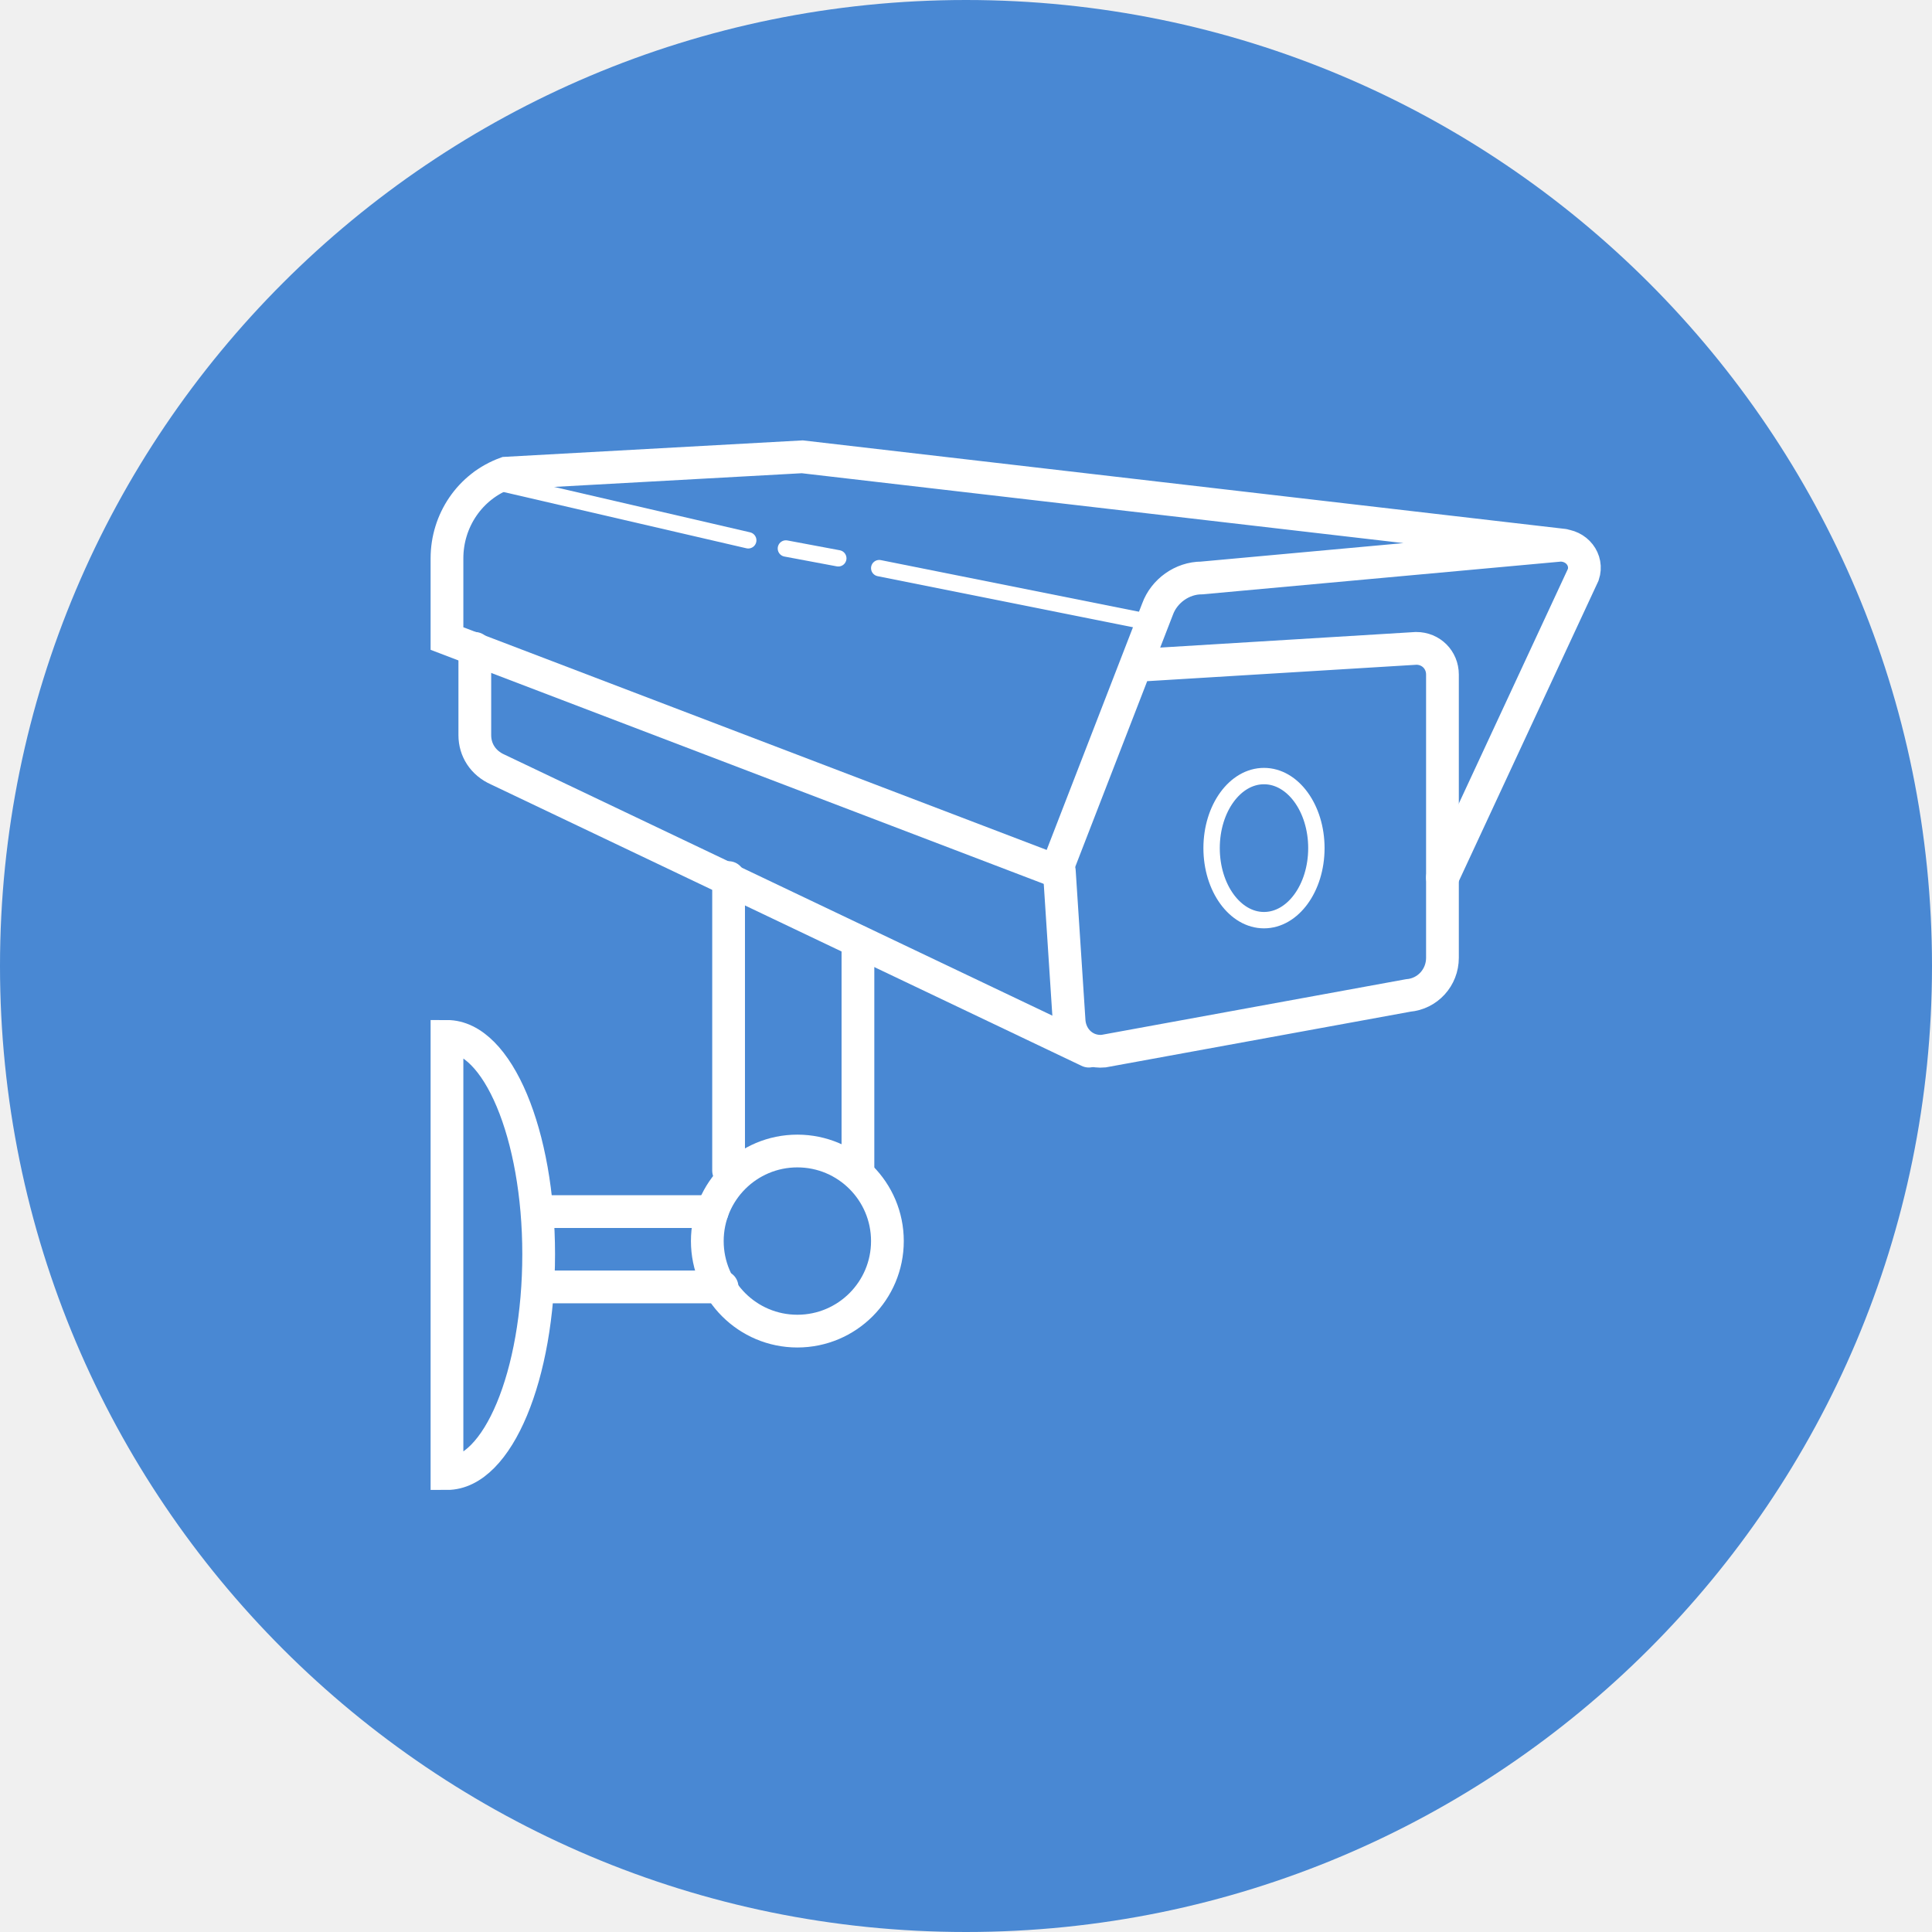
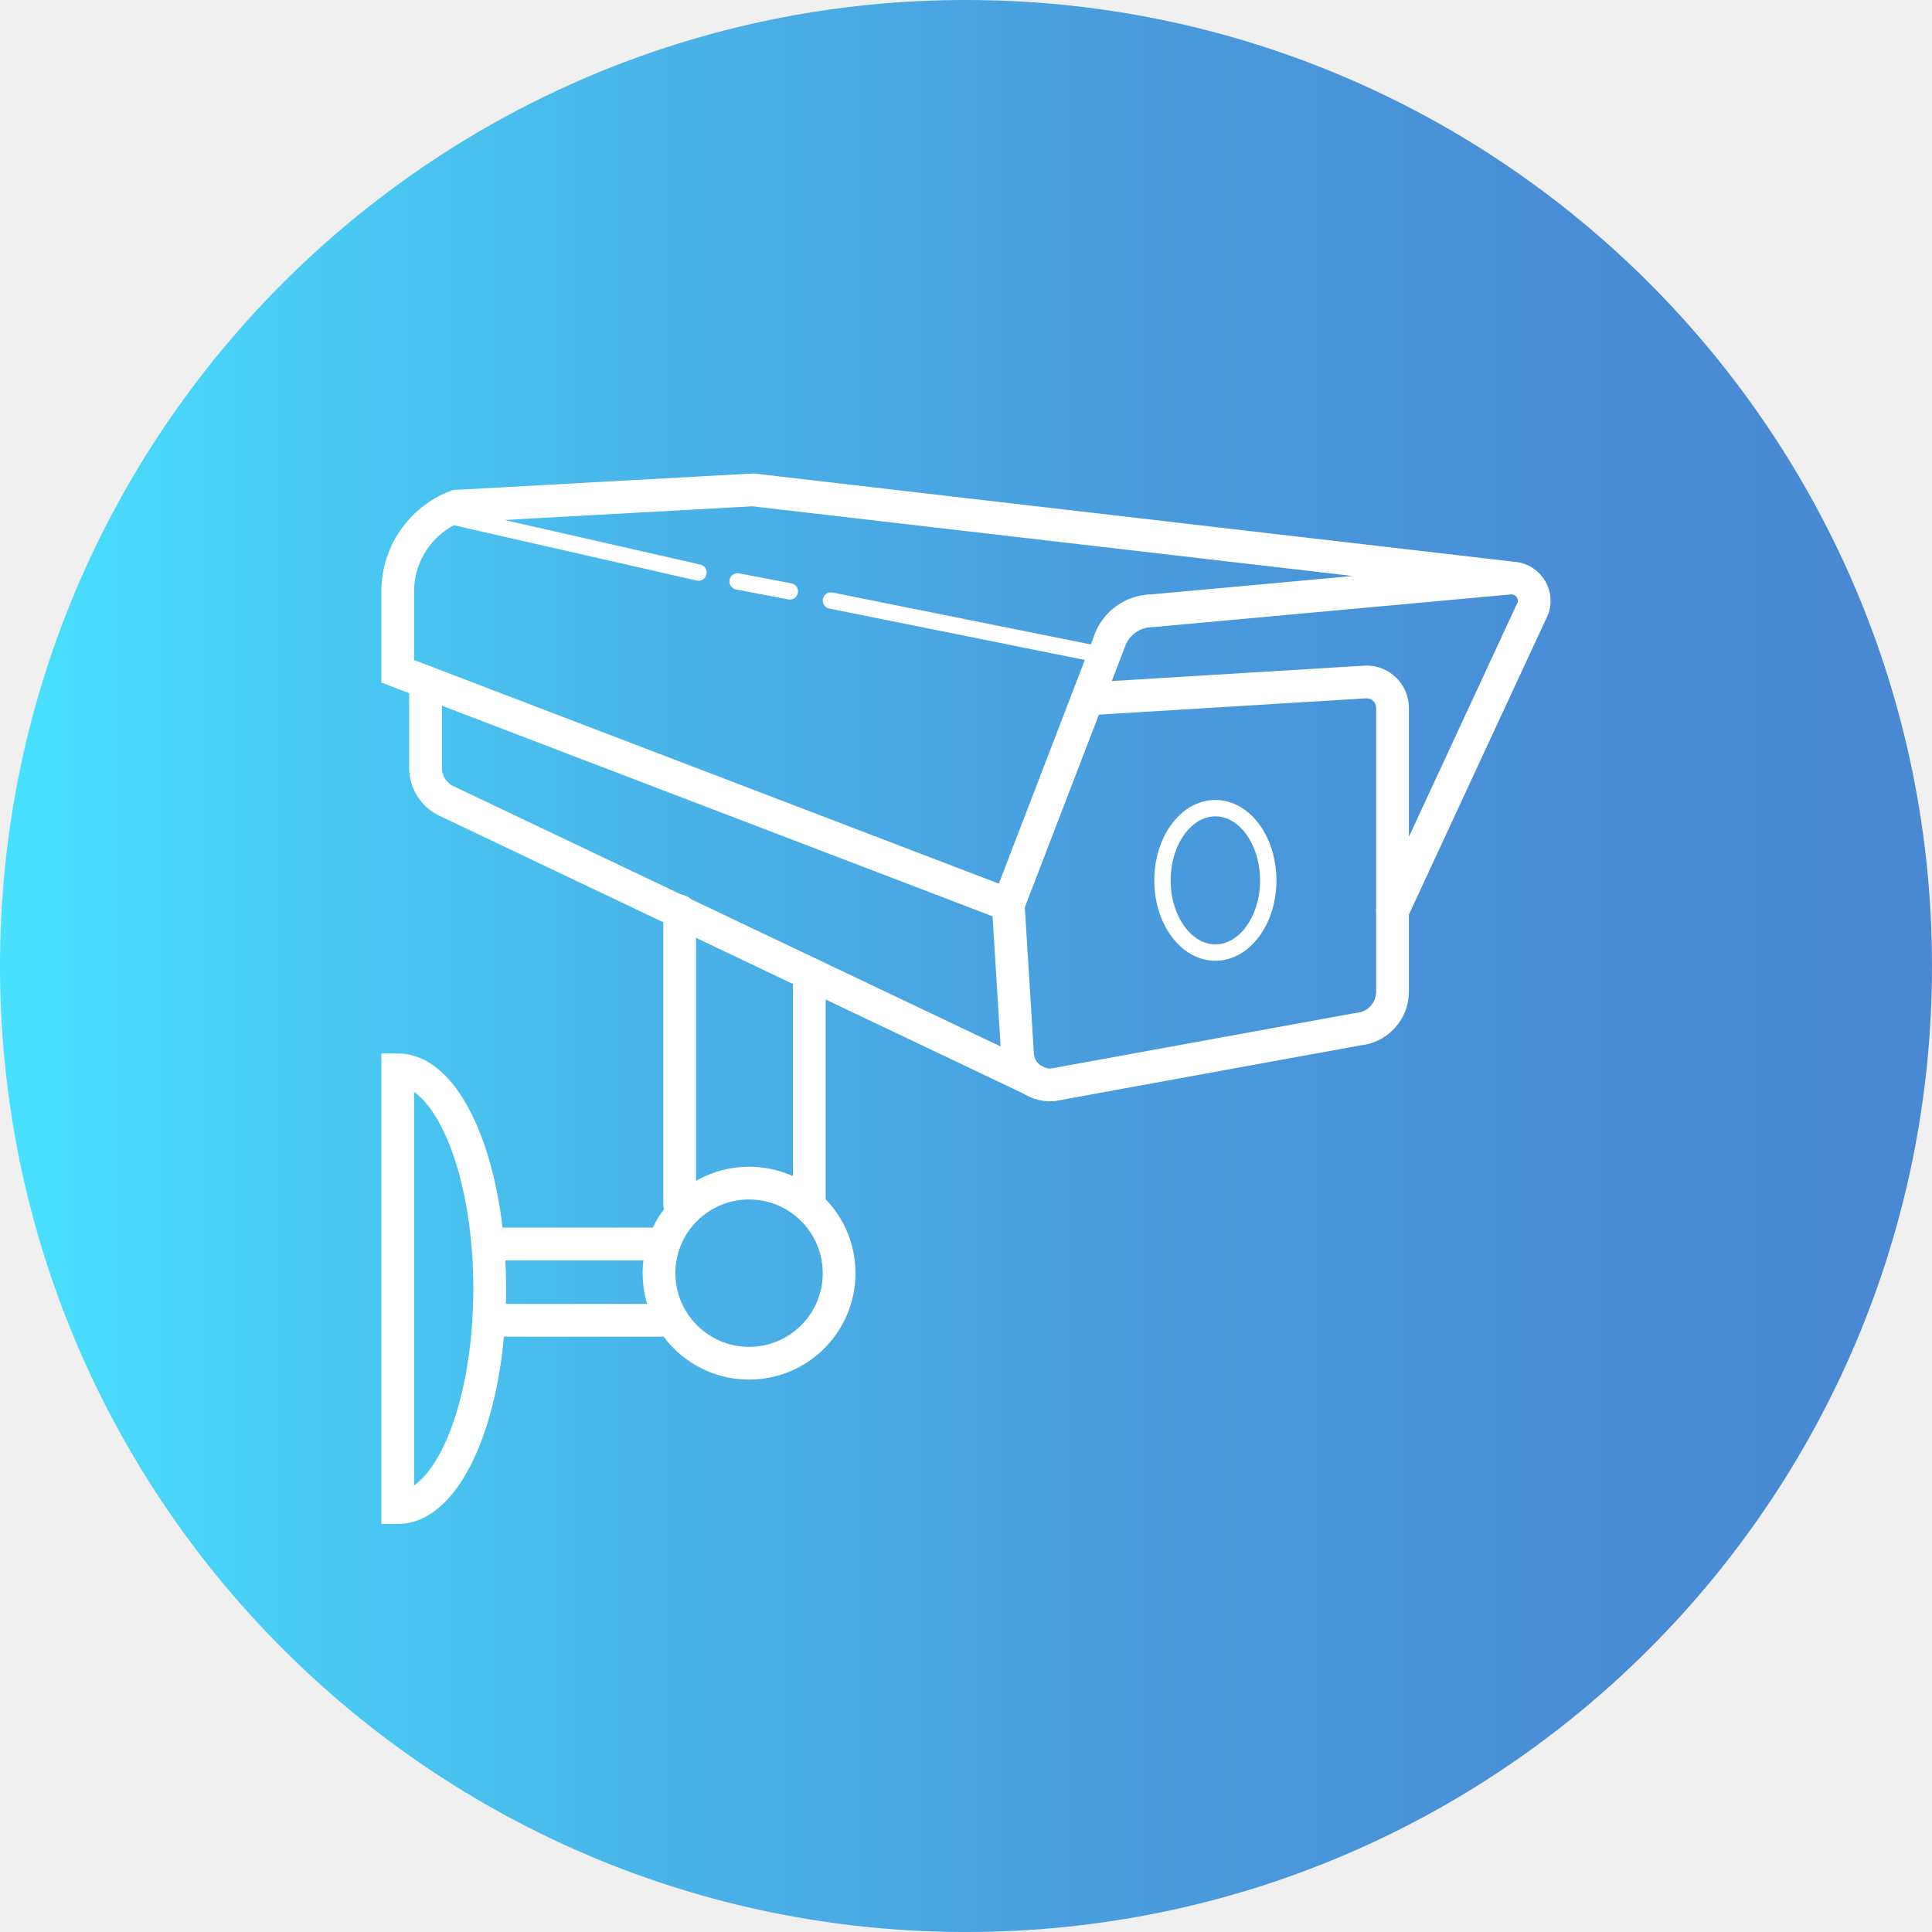
<svg xmlns="http://www.w3.org/2000/svg" version="1.1" id="Capa_1" x="0px" y="0px" viewBox="0 0 118 118" style="enable-background:new 0 0 118 118;" xml:space="preserve">
  <style type="text/css">
- 	.st0{fill:#4988D3;}
- 	.st1{fill:#4988D3;stroke:#FFFFFF;stroke-width:2;stroke-linecap:round;stroke-miterlimit:10;}
- 	.st2{fill:none;stroke:#FFFFFF;stroke-width:2;stroke-linecap:round;stroke-miterlimit:10;}
- 	.st3{fill:none;stroke:#FFFFFF;stroke-linecap:round;stroke-miterlimit:10;}
- 	.st4{fill:none;stroke:#FFFFFF;stroke-width:2;stroke-linecap:round;stroke-miterlimit:5;}
+ 	.st0{fill:url(#SVGID_1_);}
+ 	.st1{fill:none;stroke:#FFFFFF;stroke-width:2;stroke-linecap:round;stroke-miterlimit:10;}
+ 	.st2{fill:none;stroke:#FFFFFF;stroke-linecap:round;stroke-miterlimit:10;}
+ 	.st3{fill:none;stroke:#FFFFFF;stroke-width:2;stroke-linecap:round;stroke-miterlimit:5;}
</style>
+   <linearGradient id="SVGID_1_" gradientUnits="userSpaceOnUse" x1="0" y1="59" x2="118" y2="59">
+     <stop offset="0" style="stop-color:#49E1FF" />
+     <stop offset="0.064" style="stop-color:#49D8FA" />
+     <stop offset="0.33" style="stop-color:#49B5E9" />
+     <stop offset="0.583" style="stop-color:#499CDD" />
+     <stop offset="0.812" style="stop-color:#498DD6" />
+     <stop offset="1" style="stop-color:#4988D3" />
+   </linearGradient>
  <circle class="st0" cx="59" cy="59" r="59" />
  <g>
-     <path class="st1" d="M88.1,53.6l8.6-18.5c0.3-0.9-0.4-1.8-1.4-1.8l-21.9,2c-1.2,0-2.3,0.8-2.7,1.9l-6.2,16L27.3,39v-4.9   c0-2.3,1.4-4.4,3.6-5.2l18.1-1l46.5,5.4" />
-     <path class="st2" d="M70.1,40.6l16.4-1c0.9,0,1.6,0.7,1.6,1.6v17.3c0,1.2-0.9,2.2-2.1,2.3l-18.6,3.4c-1.1,0.1-2-0.7-2.1-1.8   l-0.6-9.2" />
-     <ellipse class="st3" cx="77.2" cy="51.8" rx="3.2" ry="4.4" />
-     <path class="st2" d="M29,39.6v5.3c0,0.9,0.5,1.7,1.4,2.1l36.1,17.2" />
-     <circle class="st2" cx="48.7" cy="75.8" r="5.5" />
-     <line class="st2" x1="44.5" y1="53.6" x2="44.5" y2="71.5" />
-     <line class="st2" x1="52.4" y1="57.5" x2="52.4" y2="71.5" />
-     <path class="st4" d="M27.3,63.3v26.7c3.1,0,5.6-6,5.6-13.4C32.9,69.3,30.4,63.3,27.3,63.3z" />
-     <line class="st2" x1="32.9" y1="74" x2="43.5" y2="74" />
-     <line class="st2" x1="32.9" y1="78.6" x2="44.1" y2="78.6" />
-     <line class="st3" x1="29.3" y1="29.2" x2="45.7" y2="33" />
-     <line class="st3" x1="53.7" y1="34.7" x2="69.7" y2="37.9" />
-     <line class="st3" x1="48" y1="33.5" x2="51.2" y2="34.1" />
+     <path class="st1" d="M85.05,55.64l8.6-18.54c0.26-0.9-0.41-1.8-1.35-1.8l-21.9,2c-1.21,0-2.29,0.78-2.66,1.94l-6.16,16.02L24.29,41   v-4.88c0-2.3,1.42-4.37,3.57-5.2l18.13-1l46.52,5.4" />
+     <path class="st1" d="M67.05,42.65l16.41-1c0.88,0,1.59,0.71,1.59,1.59v17.33c0,1.2-0.93,2.2-2.12,2.29l-18.64,3.4   c-1.09,0.08-2.04-0.72-2.14-1.81l-0.57-9.19" />
+     <ellipse class="st2" cx="74.23" cy="53.77" rx="3.23" ry="4.41" />
+     <path class="st1" d="M25.99,41.65v5.25c0,0.9,0.54,1.72,1.38,2.07l36.05,17.15" />
+     <circle class="st1" cx="45.75" cy="77.76" r="5.5" />
+     <line class="st1" x1="41.51" y1="55.64" x2="41.51" y2="73.55" />
+     <line class="st1" x1="49.43" y1="59.47" x2="49.43" y2="73.55" />
+     <path class="st3" d="M24.29,65.34v26.74c3.1,0,5.62-5.99,5.62-13.37C29.91,71.33,27.39,65.34,24.29,65.34z" />
+     <line class="st1" x1="29.91" y1="75.98" x2="40.54" y2="75.98" />
+     <line class="st1" x1="29.91" y1="80.64" x2="41.06" y2="80.64" />
+     <line class="st2" x1="26.32" y1="31.25" x2="42.66" y2="34.97" />
+     <line class="st2" x1="50.75" y1="36.68" x2="66.72" y2="39.89" />
+     <line class="st2" x1="45.05" y1="35.51" x2="48.24" y2="36.12" />
  </g>
</svg>
